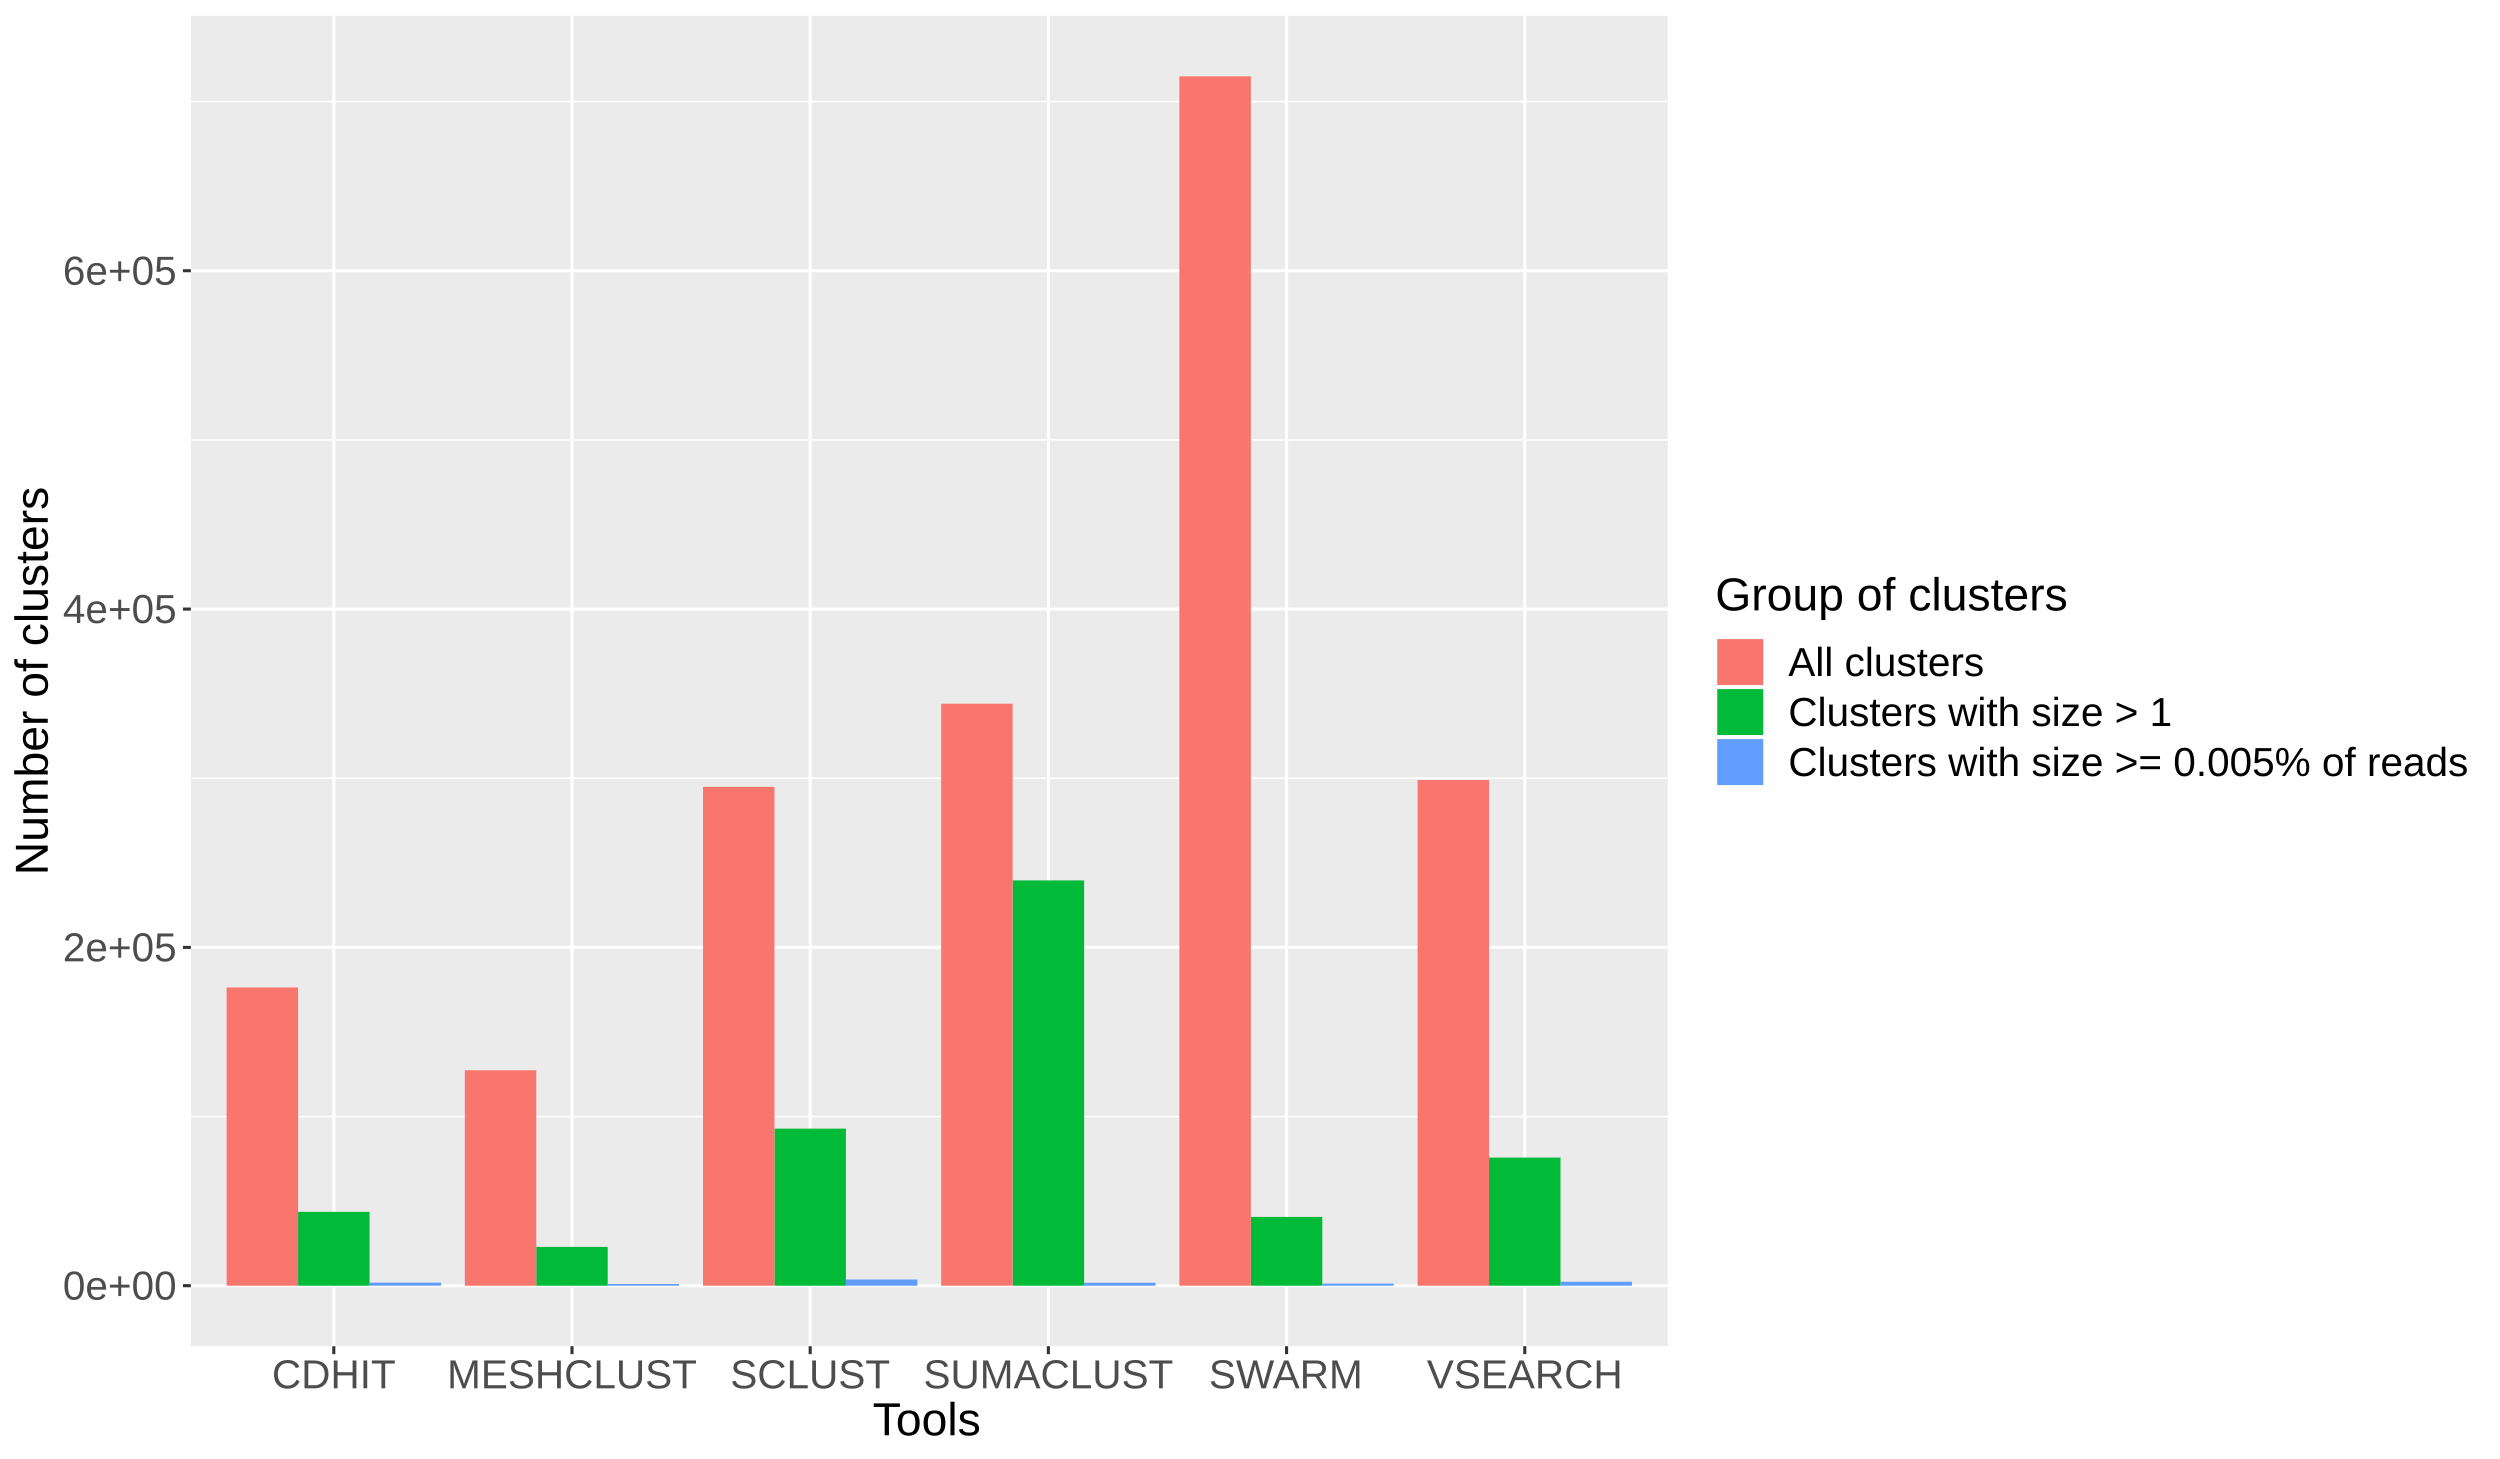
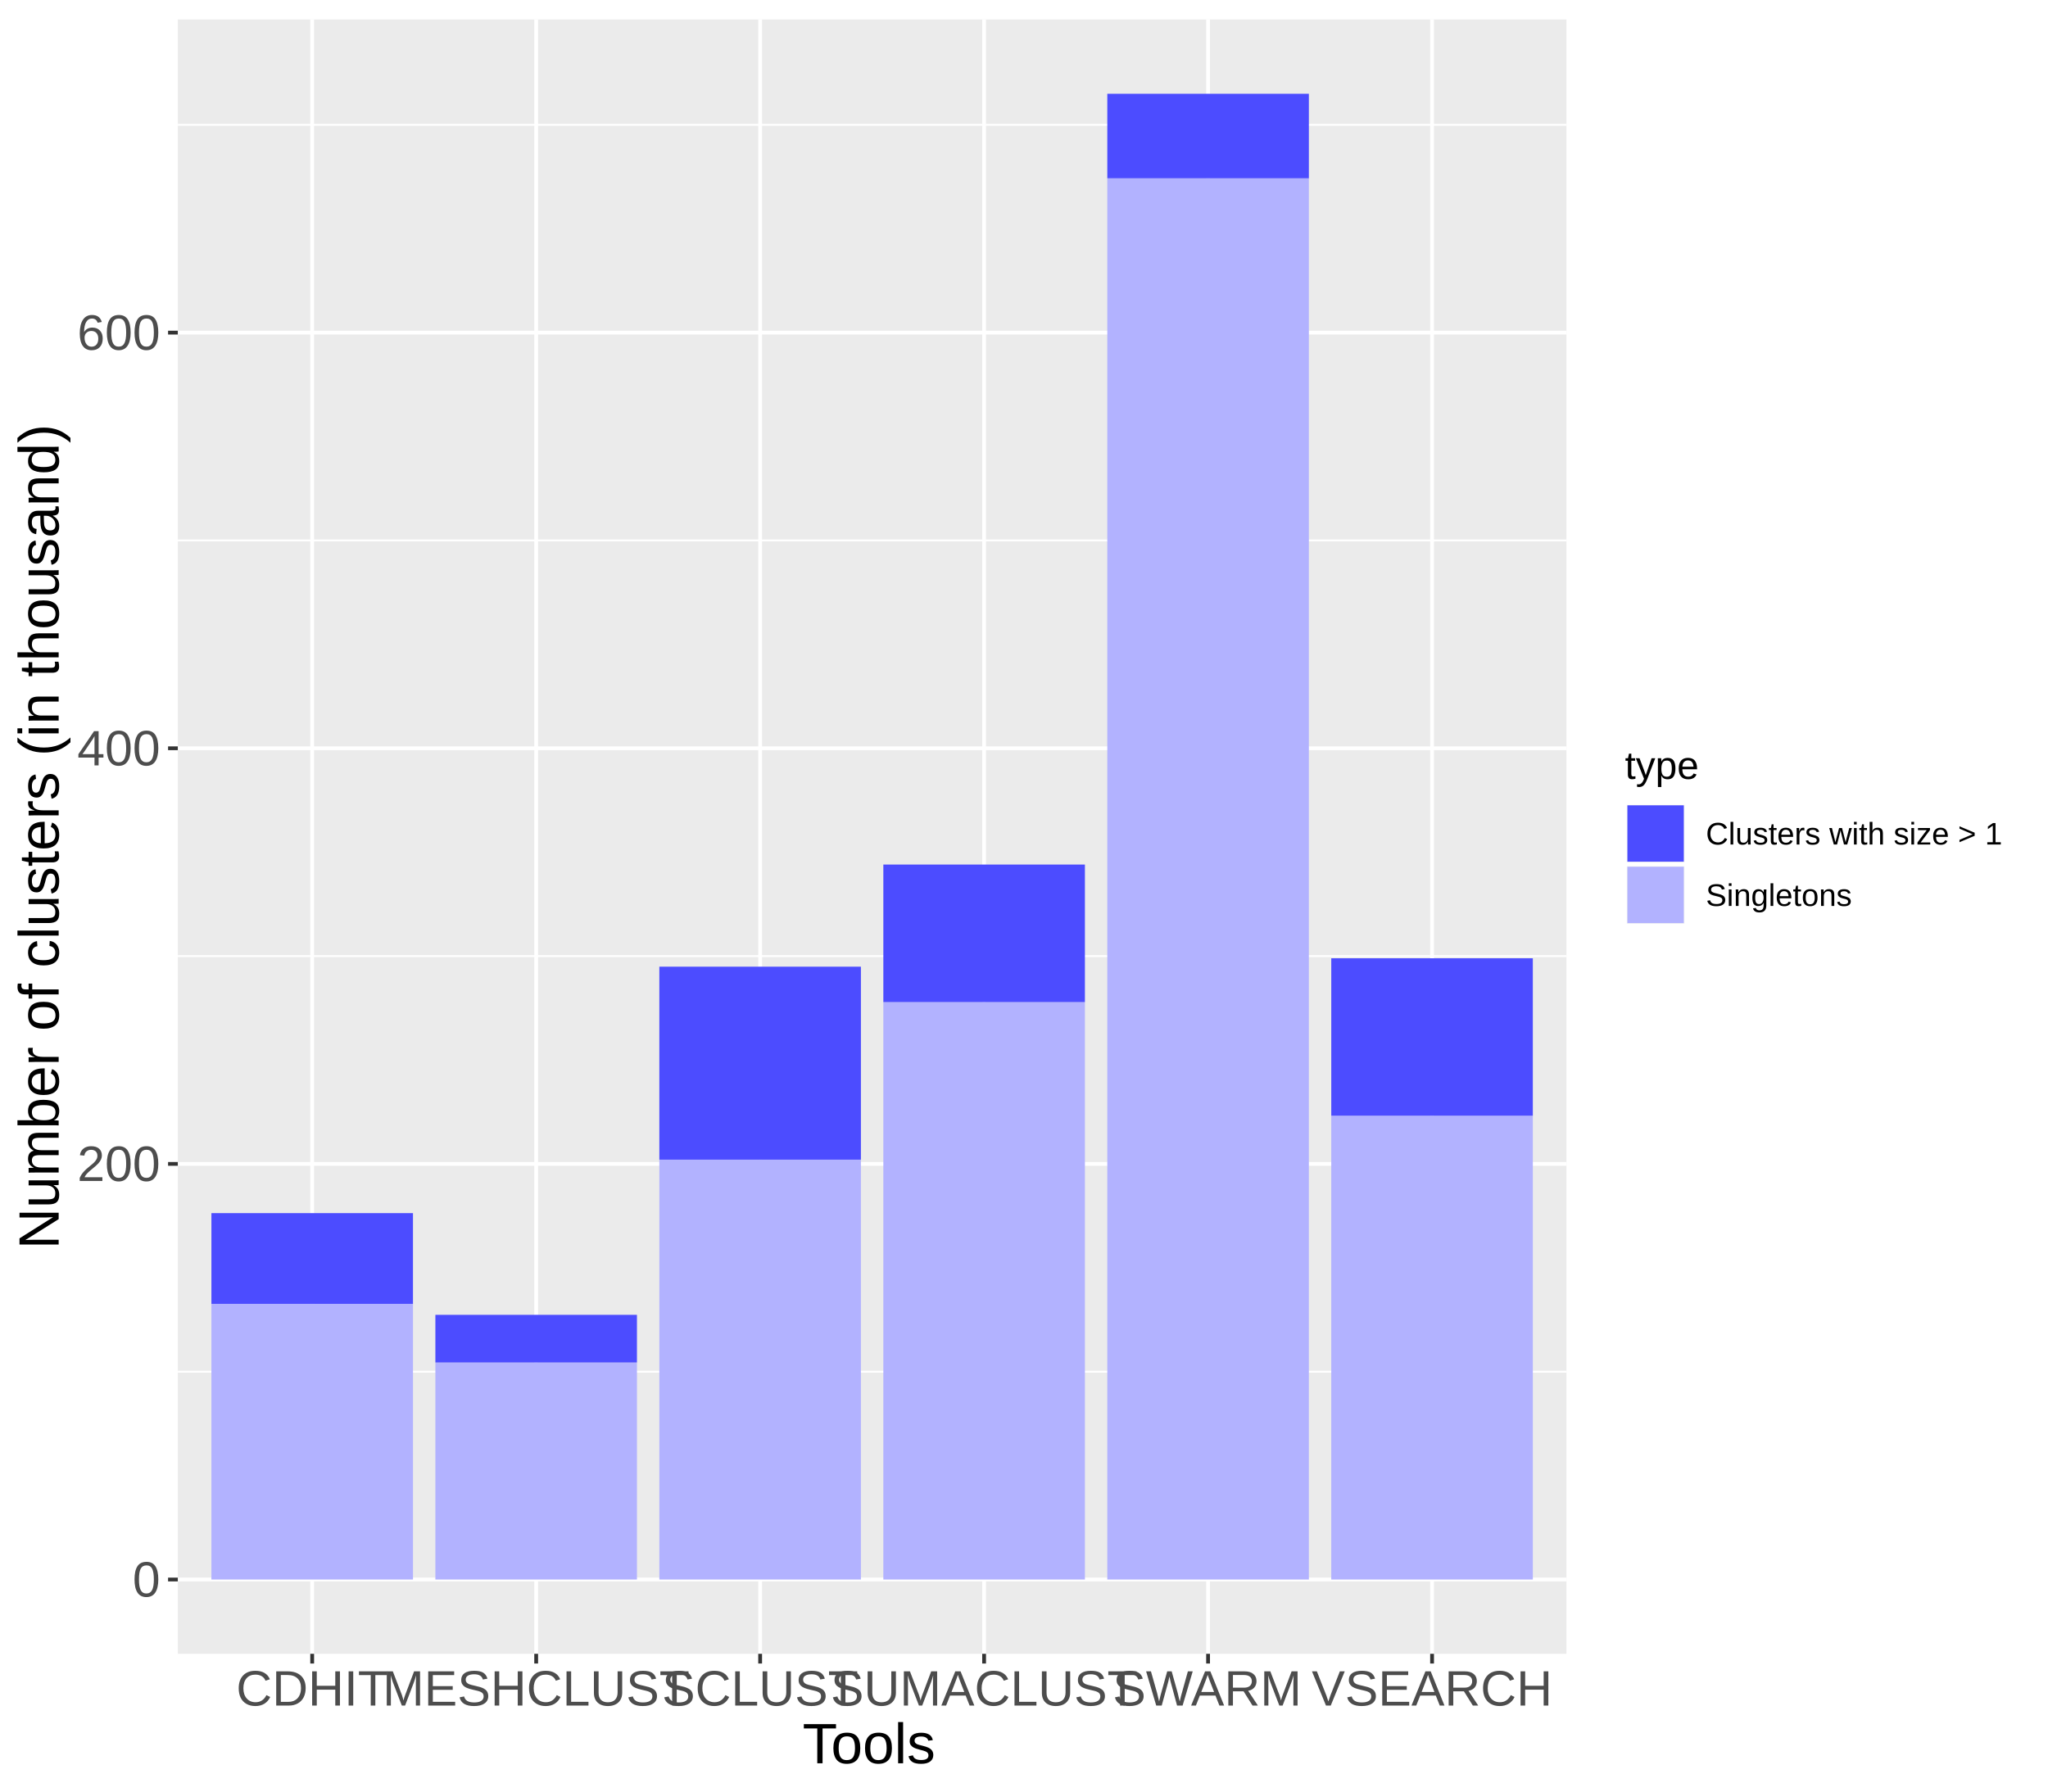
- <svg xmlns="http://www.w3.org/2000/svg" viewBox="0 0 864.00 504.00">
+ <svg xmlns="http://www.w3.org/2000/svg" viewBox="0 0 576.00 504.00">
  <defs>
    <style type="text/css">
    line, polyline, path, rect, circle {
      fill: none;
      stroke: #000000;
      stroke-linecap: round;
      stroke-linejoin: round;
      stroke-miterlimit: 10.00;
    }
  </style>
  </defs>
  <rect width="100%" height="100%" style="stroke: none; fill: #FFFFFF;" />
-   <rect x="0.00" y="0.00" width="864.00" height="504.00" style="stroke-width: 1.07; stroke: #FFFFFF; fill: #FFFFFF;" />
+   <rect x="0.00" y="0.00" width="576.00" height="504.00" style="stroke-width: 1.07; stroke: #FFFFFF; fill: #FFFFFF;" />
  <defs>
-     <clipPath id="cpNjUuOTcxfDU3Ni4zNDd8NDY1LjI0fDUuNDc5NDU=">
-       <rect x="65.97" y="5.48" width="510.38" height="459.76" />
+     <clipPath id="cpNTAuMDA5MXw0NDAuNTYzfDQ2NS4yNHw1LjQ3OTQ1">
+       <rect x="50.01" y="5.48" width="390.55" height="459.76" />
    </clipPath>
  </defs>
-   <rect x="65.97" y="5.48" width="510.38" height="459.76" style="stroke-width: 1.07; stroke: none; fill: #EBEBEB;" clip-path="url(#cpNjUuOTcxfDU3Ni4zNDd8NDY1LjI0fDUuNDc5NDU=)" />
-   <polyline points="65.97,385.88 576.35,385.88 " style="stroke-width: 0.53; stroke: #FFFFFF; stroke-linecap: butt;" clip-path="url(#cpNjUuOTcxfDU3Ni4zNDd8NDY1LjI0fDUuNDc5NDU=)" />
-   <polyline points="65.97,268.96 576.35,268.96 " style="stroke-width: 0.53; stroke: #FFFFFF; stroke-linecap: butt;" clip-path="url(#cpNjUuOTcxfDU3Ni4zNDd8NDY1LjI0fDUuNDc5NDU=)" />
-   <polyline points="65.97,152.04 576.35,152.04 " style="stroke-width: 0.53; stroke: #FFFFFF; stroke-linecap: butt;" clip-path="url(#cpNjUuOTcxfDU3Ni4zNDd8NDY1LjI0fDUuNDc5NDU=)" />
-   <polyline points="65.97,35.11 576.35,35.11 " style="stroke-width: 0.53; stroke: #FFFFFF; stroke-linecap: butt;" clip-path="url(#cpNjUuOTcxfDU3Ni4zNDd8NDY1LjI0fDUuNDc5NDU=)" />
-   <polyline points="65.97,444.34 576.35,444.34 " style="stroke-width: 1.07; stroke: #FFFFFF; stroke-linecap: butt;" clip-path="url(#cpNjUuOTcxfDU3Ni4zNDd8NDY1LjI0fDUuNDc5NDU=)" />
-   <polyline points="65.97,327.42 576.35,327.42 " style="stroke-width: 1.07; stroke: #FFFFFF; stroke-linecap: butt;" clip-path="url(#cpNjUuOTcxfDU3Ni4zNDd8NDY1LjI0fDUuNDc5NDU=)" />
-   <polyline points="65.97,210.50 576.35,210.50 " style="stroke-width: 1.07; stroke: #FFFFFF; stroke-linecap: butt;" clip-path="url(#cpNjUuOTcxfDU3Ni4zNDd8NDY1LjI0fDUuNDc5NDU=)" />
-   <polyline points="65.97,93.57 576.35,93.57 " style="stroke-width: 1.07; stroke: #FFFFFF; stroke-linecap: butt;" clip-path="url(#cpNjUuOTcxfDU3Ni4zNDd8NDY1LjI0fDUuNDc5NDU=)" />
-   <polyline points="115.36,465.24 115.36,5.48 " style="stroke-width: 1.07; stroke: #FFFFFF; stroke-linecap: butt;" clip-path="url(#cpNjUuOTcxfDU3Ni4zNDd8NDY1LjI0fDUuNDc5NDU=)" />
-   <polyline points="197.68,465.24 197.68,5.48 " style="stroke-width: 1.07; stroke: #FFFFFF; stroke-linecap: butt;" clip-path="url(#cpNjUuOTcxfDU3Ni4zNDd8NDY1LjI0fDUuNDc5NDU=)" />
-   <polyline points="280.00,465.24 280.00,5.48 " style="stroke-width: 1.07; stroke: #FFFFFF; stroke-linecap: butt;" clip-path="url(#cpNjUuOTcxfDU3Ni4zNDd8NDY1LjI0fDUuNDc5NDU=)" />
-   <polyline points="362.32,465.24 362.32,5.48 " style="stroke-width: 1.07; stroke: #FFFFFF; stroke-linecap: butt;" clip-path="url(#cpNjUuOTcxfDU3Ni4zNDd8NDY1LjI0fDUuNDc5NDU=)" />
-   <polyline points="444.64,465.24 444.64,5.48 " style="stroke-width: 1.07; stroke: #FFFFFF; stroke-linecap: butt;" clip-path="url(#cpNjUuOTcxfDU3Ni4zNDd8NDY1LjI0fDUuNDc5NDU=)" />
-   <polyline points="526.96,465.24 526.96,5.48 " style="stroke-width: 1.07; stroke: #FFFFFF; stroke-linecap: butt;" clip-path="url(#cpNjUuOTcxfDU3Ni4zNDd8NDY1LjI0fDUuNDc5NDU=)" />
-   <rect x="127.71" y="443.29" width="24.70" height="1.05" style="stroke-width: 1.07; stroke: none; stroke-linecap: butt; fill: #619CFF;" clip-path="url(#cpNjUuOTcxfDU3Ni4zNDd8NDY1LjI0fDUuNDc5NDU=)" />
-   <rect x="103.01" y="418.82" width="24.70" height="25.52" style="stroke-width: 1.07; stroke: none; stroke-linecap: butt; fill: #00BA38;" clip-path="url(#cpNjUuOTcxfDU3Ni4zNDd8NDY1LjI0fDUuNDc5NDU=)" />
-   <rect x="78.32" y="341.27" width="24.70" height="103.07" style="stroke-width: 1.07; stroke: none; stroke-linecap: butt; fill: #F8766D;" clip-path="url(#cpNjUuOTcxfDU3Ni4zNDd8NDY1LjI0fDUuNDc5NDU=)" />
-   <rect x="210.03" y="443.77" width="24.70" height="0.57" style="stroke-width: 1.07; stroke: none; stroke-linecap: butt; fill: #619CFF;" clip-path="url(#cpNjUuOTcxfDU3Ni4zNDd8NDY1LjI0fDUuNDc5NDU=)" />
-   <rect x="185.33" y="430.93" width="24.70" height="13.41" style="stroke-width: 1.07; stroke: none; stroke-linecap: butt; fill: #00BA38;" clip-path="url(#cpNjUuOTcxfDU3Ni4zNDd8NDY1LjI0fDUuNDc5NDU=)" />
-   <rect x="160.64" y="369.88" width="24.70" height="74.47" style="stroke-width: 1.07; stroke: none; stroke-linecap: butt; fill: #F8766D;" clip-path="url(#cpNjUuOTcxfDU3Ni4zNDd8NDY1LjI0fDUuNDc5NDU=)" />
-   <rect x="292.35" y="442.20" width="24.70" height="2.14" style="stroke-width: 1.07; stroke: none; stroke-linecap: butt; fill: #619CFF;" clip-path="url(#cpNjUuOTcxfDU3Ni4zNDd8NDY1LjI0fDUuNDc5NDU=)" />
-   <rect x="267.65" y="390.05" width="24.70" height="54.29" style="stroke-width: 1.07; stroke: none; stroke-linecap: butt; fill: #00BA38;" clip-path="url(#cpNjUuOTcxfDU3Ni4zNDd8NDY1LjI0fDUuNDc5NDU=)" />
-   <rect x="242.96" y="271.94" width="24.70" height="172.40" style="stroke-width: 1.07; stroke: none; stroke-linecap: butt; fill: #F8766D;" clip-path="url(#cpNjUuOTcxfDU3Ni4zNDd8NDY1LjI0fDUuNDc5NDU=)" />
-   <rect x="374.67" y="443.32" width="24.70" height="1.03" style="stroke-width: 1.07; stroke: none; stroke-linecap: butt; fill: #619CFF;" clip-path="url(#cpNjUuOTcxfDU3Ni4zNDd8NDY1LjI0fDUuNDc5NDU=)" />
-   <rect x="349.97" y="304.27" width="24.70" height="140.07" style="stroke-width: 1.07; stroke: none; stroke-linecap: butt; fill: #00BA38;" clip-path="url(#cpNjUuOTcxfDU3Ni4zNDd8NDY1LjI0fDUuNDc5NDU=)" />
-   <rect x="325.27" y="243.21" width="24.70" height="201.13" style="stroke-width: 1.07; stroke: none; stroke-linecap: butt; fill: #F8766D;" clip-path="url(#cpNjUuOTcxfDU3Ni4zNDd8NDY1LjI0fDUuNDc5NDU=)" />
-   <rect x="456.98" y="443.61" width="24.70" height="0.73" style="stroke-width: 1.07; stroke: none; stroke-linecap: butt; fill: #619CFF;" clip-path="url(#cpNjUuOTcxfDU3Ni4zNDd8NDY1LjI0fDUuNDc5NDU=)" />
-   <rect x="432.29" y="420.56" width="24.70" height="23.78" style="stroke-width: 1.07; stroke: none; stroke-linecap: butt; fill: #00BA38;" clip-path="url(#cpNjUuOTcxfDU3Ni4zNDd8NDY1LjI0fDUuNDc5NDU=)" />
-   <rect x="407.59" y="26.38" width="24.70" height="417.96" style="stroke-width: 1.07; stroke: none; stroke-linecap: butt; fill: #F8766D;" clip-path="url(#cpNjUuOTcxfDU3Ni4zNDd8NDY1LjI0fDUuNDc5NDU=)" />
-   <rect x="539.30" y="442.98" width="24.70" height="1.36" style="stroke-width: 1.07; stroke: none; stroke-linecap: butt; fill: #619CFF;" clip-path="url(#cpNjUuOTcxfDU3Ni4zNDd8NDY1LjI0fDUuNDc5NDU=)" />
-   <rect x="514.61" y="400.06" width="24.70" height="44.28" style="stroke-width: 1.07; stroke: none; stroke-linecap: butt; fill: #00BA38;" clip-path="url(#cpNjUuOTcxfDU3Ni4zNDd8NDY1LjI0fDUuNDc5NDU=)" />
-   <rect x="489.91" y="269.58" width="24.70" height="174.77" style="stroke-width: 1.07; stroke: none; stroke-linecap: butt; fill: #F8766D;" clip-path="url(#cpNjUuOTcxfDU3Ni4zNDd8NDY1LjI0fDUuNDc5NDU=)" />
+   <rect x="50.01" y="5.48" width="390.55" height="459.76" style="stroke-width: 1.07; stroke: none; fill: #EBEBEB;" clip-path="url(#cpNTAuMDA5MXw0NDAuNTYzfDQ2NS4yNHw1LjQ3OTQ1)" />
+   <polyline points="50.01,385.88 440.56,385.88 " style="stroke-width: 0.53; stroke: #FFFFFF; stroke-linecap: butt;" clip-path="url(#cpNTAuMDA5MXw0NDAuNTYzfDQ2NS4yNHw1LjQ3OTQ1)" />
+   <polyline points="50.01,268.96 440.56,268.96 " style="stroke-width: 0.53; stroke: #FFFFFF; stroke-linecap: butt;" clip-path="url(#cpNTAuMDA5MXw0NDAuNTYzfDQ2NS4yNHw1LjQ3OTQ1)" />
+   <polyline points="50.01,152.04 440.56,152.04 " style="stroke-width: 0.53; stroke: #FFFFFF; stroke-linecap: butt;" clip-path="url(#cpNTAuMDA5MXw0NDAuNTYzfDQ2NS4yNHw1LjQ3OTQ1)" />
+   <polyline points="50.01,35.11 440.56,35.11 " style="stroke-width: 0.53; stroke: #FFFFFF; stroke-linecap: butt;" clip-path="url(#cpNTAuMDA5MXw0NDAuNTYzfDQ2NS4yNHw1LjQ3OTQ1)" />
+   <polyline points="50.01,444.34 440.56,444.34 " style="stroke-width: 1.07; stroke: #FFFFFF; stroke-linecap: butt;" clip-path="url(#cpNTAuMDA5MXw0NDAuNTYzfDQ2NS4yNHw1LjQ3OTQ1)" />
+   <polyline points="50.01,327.42 440.56,327.42 " style="stroke-width: 1.07; stroke: #FFFFFF; stroke-linecap: butt;" clip-path="url(#cpNTAuMDA5MXw0NDAuNTYzfDQ2NS4yNHw1LjQ3OTQ1)" />
+   <polyline points="50.01,210.50 440.56,210.50 " style="stroke-width: 1.07; stroke: #FFFFFF; stroke-linecap: butt;" clip-path="url(#cpNTAuMDA5MXw0NDAuNTYzfDQ2NS4yNHw1LjQ3OTQ1)" />
+   <polyline points="50.01,93.57 440.56,93.57 " style="stroke-width: 1.07; stroke: #FFFFFF; stroke-linecap: butt;" clip-path="url(#cpNTAuMDA5MXw0NDAuNTYzfDQ2NS4yNHw1LjQ3OTQ1)" />
+   <polyline points="87.80,465.24 87.80,5.48 " style="stroke-width: 1.07; stroke: #FFFFFF; stroke-linecap: butt;" clip-path="url(#cpNTAuMDA5MXw0NDAuNTYzfDQ2NS4yNHw1LjQ3OTQ1)" />
+   <polyline points="150.80,465.24 150.80,5.48 " style="stroke-width: 1.07; stroke: #FFFFFF; stroke-linecap: butt;" clip-path="url(#cpNTAuMDA5MXw0NDAuNTYzfDQ2NS4yNHw1LjQ3OTQ1)" />
+   <polyline points="213.79,465.24 213.79,5.48 " style="stroke-width: 1.07; stroke: #FFFFFF; stroke-linecap: butt;" clip-path="url(#cpNTAuMDA5MXw0NDAuNTYzfDQ2NS4yNHw1LjQ3OTQ1)" />
+   <polyline points="276.78,465.24 276.78,5.48 " style="stroke-width: 1.07; stroke: #FFFFFF; stroke-linecap: butt;" clip-path="url(#cpNTAuMDA5MXw0NDAuNTYzfDQ2NS4yNHw1LjQ3OTQ1)" />
+   <polyline points="339.77,465.24 339.77,5.48 " style="stroke-width: 1.07; stroke: #FFFFFF; stroke-linecap: butt;" clip-path="url(#cpNTAuMDA5MXw0NDAuNTYzfDQ2NS4yNHw1LjQ3OTQ1)" />
+   <polyline points="402.77,465.24 402.77,5.48 " style="stroke-width: 1.07; stroke: #FFFFFF; stroke-linecap: butt;" clip-path="url(#cpNTAuMDA5MXw0NDAuNTYzfDQ2NS4yNHw1LjQ3OTQ1)" />
+   <rect x="59.46" y="366.79" width="56.69" height="77.55" style="stroke-width: 1.07; stroke: none; stroke-linecap: butt; fill: #B2B2FF;" clip-path="url(#cpNTAuMDA5MXw0NDAuNTYzfDQ2NS4yNHw1LjQ3OTQ1)" />
+   <rect x="59.46" y="341.27" width="56.69" height="25.52" style="stroke-width: 1.07; stroke: none; stroke-linecap: butt; fill: #4C4CFF;" clip-path="url(#cpNTAuMDA5MXw0NDAuNTYzfDQ2NS4yNHw1LjQ3OTQ1)" />
+   <rect x="122.45" y="383.28" width="56.69" height="61.06" style="stroke-width: 1.07; stroke: none; stroke-linecap: butt; fill: #B2B2FF;" clip-path="url(#cpNTAuMDA5MXw0NDAuNTYzfDQ2NS4yNHw1LjQ3OTQ1)" />
+   <rect x="122.45" y="369.88" width="56.69" height="13.41" style="stroke-width: 1.07; stroke: none; stroke-linecap: butt; fill: #4C4CFF;" clip-path="url(#cpNTAuMDA5MXw0NDAuNTYzfDQ2NS4yNHw1LjQ3OTQ1)" />
+   <rect x="185.44" y="326.24" width="56.69" height="118.10" style="stroke-width: 1.07; stroke: none; stroke-linecap: butt; fill: #B2B2FF;" clip-path="url(#cpNTAuMDA5MXw0NDAuNTYzfDQ2NS4yNHw1LjQ3OTQ1)" />
+   <rect x="185.44" y="271.94" width="56.69" height="54.29" style="stroke-width: 1.07; stroke: none; stroke-linecap: butt; fill: #4C4CFF;" clip-path="url(#cpNTAuMDA5MXw0NDAuNTYzfDQ2NS4yNHw1LjQ3OTQ1)" />
+   <rect x="248.44" y="281.92" width="56.69" height="162.42" style="stroke-width: 1.07; stroke: none; stroke-linecap: butt; fill: #B2B2FF;" clip-path="url(#cpNTAuMDA5MXw0NDAuNTYzfDQ2NS4yNHw1LjQ3OTQ1)" />
+   <rect x="248.44" y="243.21" width="56.69" height="38.70" style="stroke-width: 1.07; stroke: none; stroke-linecap: butt; fill: #4C4CFF;" clip-path="url(#cpNTAuMDA5MXw0NDAuNTYzfDQ2NS4yNHw1LjQ3OTQ1)" />
+   <rect x="311.43" y="50.16" width="56.69" height="394.18" style="stroke-width: 1.07; stroke: none; stroke-linecap: butt; fill: #B2B2FF;" clip-path="url(#cpNTAuMDA5MXw0NDAuNTYzfDQ2NS4yNHw1LjQ3OTQ1)" />
+   <rect x="311.43" y="26.38" width="56.69" height="23.78" style="stroke-width: 1.07; stroke: none; stroke-linecap: butt; fill: #4C4CFF;" clip-path="url(#cpNTAuMDA5MXw0NDAuNTYzfDQ2NS4yNHw1LjQ3OTQ1)" />
+   <rect x="374.42" y="313.85" width="56.69" height="130.49" style="stroke-width: 1.07; stroke: none; stroke-linecap: butt; fill: #B2B2FF;" clip-path="url(#cpNTAuMDA5MXw0NDAuNTYzfDQ2NS4yNHw1LjQ3OTQ1)" />
+   <rect x="374.42" y="269.58" width="56.69" height="44.28" style="stroke-width: 1.07; stroke: none; stroke-linecap: butt; fill: #4C4CFF;" clip-path="url(#cpNTAuMDA5MXw0NDAuNTYzfDQ2NS4yNHw1LjQ3OTQ1)" />
  <defs>
-     <clipPath id="cpMHw4NjR8NTA0fDA=">
-       <rect x="0.00" y="0.00" width="864.00" height="504.00" />
+     <clipPath id="cpMHw1NzZ8NTA0fDA=">
+       <rect x="0.00" y="0.00" width="576.00" height="504.00" />
    </clipPath>
  </defs>
-   <g clip-path="url(#cpMHw4NjR8NTA0fDA=)">
-     <text x="21.72" y="449.15" style="font-size: 14.00px; fill: #4D4D4D; font-family: Liberation Sans;" textLength="39.32px" lengthAdjust="spacingAndGlyphs">0e+00</text>
+   <g clip-path="url(#cpMHw1NzZ8NTA0fDA=)">
+     <text x="37.29" y="449.15" style="font-size: 14.00px; fill: #4D4D4D; font-family: Liberation Sans;" textLength="7.79px" lengthAdjust="spacingAndGlyphs">0</text>
  </g>
-   <g clip-path="url(#cpMHw4NjR8NTA0fDA=)">
-     <text x="21.72" y="332.23" style="font-size: 14.00px; fill: #4D4D4D; font-family: Liberation Sans;" textLength="39.32px" lengthAdjust="spacingAndGlyphs">2e+05</text>
+   <g clip-path="url(#cpMHw1NzZ8NTA0fDA=)">
+     <text x="21.72" y="332.23" style="font-size: 14.00px; fill: #4D4D4D; font-family: Liberation Sans;" textLength="23.36px" lengthAdjust="spacingAndGlyphs">200</text>
  </g>
-   <g clip-path="url(#cpMHw4NjR8NTA0fDA=)">
-     <text x="21.72" y="215.31" style="font-size: 14.00px; fill: #4D4D4D; font-family: Liberation Sans;" textLength="39.32px" lengthAdjust="spacingAndGlyphs">4e+05</text>
+   <g clip-path="url(#cpMHw1NzZ8NTA0fDA=)">
+     <text x="21.72" y="215.31" style="font-size: 14.00px; fill: #4D4D4D; font-family: Liberation Sans;" textLength="23.36px" lengthAdjust="spacingAndGlyphs">400</text>
  </g>
-   <g clip-path="url(#cpMHw4NjR8NTA0fDA=)">
-     <text x="21.72" y="98.39" style="font-size: 14.00px; fill: #4D4D4D; font-family: Liberation Sans;" textLength="39.32px" lengthAdjust="spacingAndGlyphs">6e+05</text>
+   <g clip-path="url(#cpMHw1NzZ8NTA0fDA=)">
+     <text x="21.72" y="98.39" style="font-size: 14.00px; fill: #4D4D4D; font-family: Liberation Sans;" textLength="23.36px" lengthAdjust="spacingAndGlyphs">600</text>
  </g>
-   <polyline points="63.23,444.34 65.97,444.34 " style="stroke-width: 1.07; stroke: #333333; stroke-linecap: butt;" clip-path="url(#cpMHw4NjR8NTA0fDA=)" />
-   <polyline points="63.23,327.42 65.97,327.42 " style="stroke-width: 1.07; stroke: #333333; stroke-linecap: butt;" clip-path="url(#cpMHw4NjR8NTA0fDA=)" />
-   <polyline points="63.23,210.50 65.97,210.50 " style="stroke-width: 1.07; stroke: #333333; stroke-linecap: butt;" clip-path="url(#cpMHw4NjR8NTA0fDA=)" />
-   <polyline points="63.23,93.57 65.97,93.57 " style="stroke-width: 1.07; stroke: #333333; stroke-linecap: butt;" clip-path="url(#cpMHw4NjR8NTA0fDA=)" />
-   <polyline points="115.36,467.98 115.36,465.24 " style="stroke-width: 1.07; stroke: #333333; stroke-linecap: butt;" clip-path="url(#cpMHw4NjR8NTA0fDA=)" />
-   <polyline points="197.68,467.98 197.68,465.24 " style="stroke-width: 1.07; stroke: #333333; stroke-linecap: butt;" clip-path="url(#cpMHw4NjR8NTA0fDA=)" />
-   <polyline points="280.00,467.98 280.00,465.24 " style="stroke-width: 1.07; stroke: #333333; stroke-linecap: butt;" clip-path="url(#cpMHw4NjR8NTA0fDA=)" />
-   <polyline points="362.32,467.98 362.32,465.24 " style="stroke-width: 1.07; stroke: #333333; stroke-linecap: butt;" clip-path="url(#cpMHw4NjR8NTA0fDA=)" />
-   <polyline points="444.64,467.98 444.64,465.24 " style="stroke-width: 1.07; stroke: #333333; stroke-linecap: butt;" clip-path="url(#cpMHw4NjR8NTA0fDA=)" />
-   <polyline points="526.96,467.98 526.96,465.24 " style="stroke-width: 1.07; stroke: #333333; stroke-linecap: butt;" clip-path="url(#cpMHw4NjR8NTA0fDA=)" />
-   <g clip-path="url(#cpMHw4NjR8NTA0fDA=)">
-     <text x="93.98" y="479.80" style="font-size: 14.00px; fill: #4D4D4D; font-family: Liberation Sans;" textLength="42.77px" lengthAdjust="spacingAndGlyphs">CDHIT</text>
+   <polyline points="47.27,444.34 50.01,444.34 " style="stroke-width: 1.07; stroke: #333333; stroke-linecap: butt;" clip-path="url(#cpMHw1NzZ8NTA0fDA=)" />
+   <polyline points="47.27,327.42 50.01,327.42 " style="stroke-width: 1.07; stroke: #333333; stroke-linecap: butt;" clip-path="url(#cpMHw1NzZ8NTA0fDA=)" />
+   <polyline points="47.27,210.50 50.01,210.50 " style="stroke-width: 1.07; stroke: #333333; stroke-linecap: butt;" clip-path="url(#cpMHw1NzZ8NTA0fDA=)" />
+   <polyline points="47.27,93.57 50.01,93.57 " style="stroke-width: 1.07; stroke: #333333; stroke-linecap: butt;" clip-path="url(#cpMHw1NzZ8NTA0fDA=)" />
+   <polyline points="87.80,467.98 87.80,465.24 " style="stroke-width: 1.07; stroke: #333333; stroke-linecap: butt;" clip-path="url(#cpMHw1NzZ8NTA0fDA=)" />
+   <polyline points="150.80,467.98 150.80,465.24 " style="stroke-width: 1.07; stroke: #333333; stroke-linecap: butt;" clip-path="url(#cpMHw1NzZ8NTA0fDA=)" />
+   <polyline points="213.79,467.98 213.79,465.24 " style="stroke-width: 1.07; stroke: #333333; stroke-linecap: butt;" clip-path="url(#cpMHw1NzZ8NTA0fDA=)" />
+   <polyline points="276.78,467.98 276.78,465.24 " style="stroke-width: 1.07; stroke: #333333; stroke-linecap: butt;" clip-path="url(#cpMHw1NzZ8NTA0fDA=)" />
+   <polyline points="339.77,467.98 339.77,465.24 " style="stroke-width: 1.07; stroke: #333333; stroke-linecap: butt;" clip-path="url(#cpMHw1NzZ8NTA0fDA=)" />
+   <polyline points="402.77,467.98 402.77,465.24 " style="stroke-width: 1.07; stroke: #333333; stroke-linecap: butt;" clip-path="url(#cpMHw1NzZ8NTA0fDA=)" />
+   <g clip-path="url(#cpMHw1NzZ8NTA0fDA=)">
+     <text x="66.42" y="479.80" style="font-size: 14.00px; fill: #4D4D4D; font-family: Liberation Sans;" textLength="42.77px" lengthAdjust="spacingAndGlyphs">CDHIT</text>
  </g>
-   <g clip-path="url(#cpMHw4NjR8NTA0fDA=)">
-     <text x="154.51" y="479.80" style="font-size: 14.00px; fill: #4D4D4D; font-family: Liberation Sans;" textLength="86.34px" lengthAdjust="spacingAndGlyphs">MESHCLUST</text>
+   <g clip-path="url(#cpMHw1NzZ8NTA0fDA=)">
+     <text x="107.62" y="479.80" style="font-size: 14.00px; fill: #4D4D4D; font-family: Liberation Sans;" textLength="86.34px" lengthAdjust="spacingAndGlyphs">MESHCLUST</text>
  </g>
-   <g clip-path="url(#cpMHw4NjR8NTA0fDA=)">
-     <text x="252.38" y="479.80" style="font-size: 14.00px; fill: #4D4D4D; font-family: Liberation Sans;" textLength="55.23px" lengthAdjust="spacingAndGlyphs">SCLUST</text>
+   <g clip-path="url(#cpMHw1NzZ8NTA0fDA=)">
+     <text x="186.17" y="479.80" style="font-size: 14.00px; fill: #4D4D4D; font-family: Liberation Sans;" textLength="55.23px" lengthAdjust="spacingAndGlyphs">SCLUST</text>
  </g>
-   <g clip-path="url(#cpMHw4NjR8NTA0fDA=)">
-     <text x="319.15" y="479.80" style="font-size: 14.00px; fill: #4D4D4D; font-family: Liberation Sans;" textLength="86.34px" lengthAdjust="spacingAndGlyphs">SUMACLUST</text>
+   <g clip-path="url(#cpMHw1NzZ8NTA0fDA=)">
+     <text x="233.61" y="479.80" style="font-size: 14.00px; fill: #4D4D4D; font-family: Liberation Sans;" textLength="86.34px" lengthAdjust="spacingAndGlyphs">SUMACLUST</text>
  </g>
-   <g clip-path="url(#cpMHw4NjR8NTA0fDA=)">
-     <text x="417.81" y="479.80" style="font-size: 14.00px; fill: #4D4D4D; font-family: Liberation Sans;" textLength="53.66px" lengthAdjust="spacingAndGlyphs">SWARM</text>
+   <g clip-path="url(#cpMHw1NzZ8NTA0fDA=)">
+     <text x="312.94" y="479.80" style="font-size: 14.00px; fill: #4D4D4D; font-family: Liberation Sans;" textLength="53.66px" lengthAdjust="spacingAndGlyphs">SWARM</text>
  </g>
-   <g clip-path="url(#cpMHw4NjR8NTA0fDA=)">
-     <text x="493.11" y="479.80" style="font-size: 14.00px; fill: #4D4D4D; font-family: Liberation Sans;" textLength="67.68px" lengthAdjust="spacingAndGlyphs">VSEARCH</text>
+   <g clip-path="url(#cpMHw1NzZ8NTA0fDA=)">
+     <text x="368.93" y="479.80" style="font-size: 14.00px; fill: #4D4D4D; font-family: Liberation Sans;" textLength="67.68px" lengthAdjust="spacingAndGlyphs">VSEARCH</text>
  </g>
-   <g clip-path="url(#cpMHw4NjR8NTA0fDA=)">
-     <text x="301.60" y="496.04" style="font-size: 16.00px; font-family: Liberation Sans;" textLength="39.12px" lengthAdjust="spacingAndGlyphs">Tools</text>
+   <g clip-path="url(#cpMHw1NzZ8NTA0fDA=)">
+     <text x="225.72" y="496.04" style="font-size: 16.00px; font-family: Liberation Sans;" textLength="39.12px" lengthAdjust="spacingAndGlyphs">Tools</text>
  </g>
-   <g clip-path="url(#cpMHw4NjR8NTA0fDA=)">
-     <text transform="translate(16.50,302.49) rotate(-90)" style="font-size: 16.00px; font-family: Liberation Sans;" textLength="134.27px" lengthAdjust="spacingAndGlyphs">Number of clusters</text>
+   <g clip-path="url(#cpMHw1NzZ8NTA0fDA=)">
+     <text transform="translate(16.50,351.41) rotate(-90)" style="font-size: 16.00px; font-family: Liberation Sans;" textLength="232.10px" lengthAdjust="spacingAndGlyphs">Number of clusters (in thousand)</text>
  </g>
-   <rect x="587.31" y="193.23" width="271.21" height="84.27" style="stroke-width: 1.07; stroke: none; fill: #FFFFFF;" clip-path="url(#cpMHw4NjR8NTA0fDA=)" />
-   <g clip-path="url(#cpMHw4NjR8NTA0fDA=)">
-     <text x="592.79" y="210.96" style="font-size: 16.00px; font-family: Liberation Sans;" textLength="121.83px" lengthAdjust="spacingAndGlyphs">Group of clusters</text>
+   <rect x="451.52" y="204.84" width="119.00" height="61.05" style="stroke-width: 1.07; stroke: none; fill: #FFFFFF;" clip-path="url(#cpMHw1NzZ8NTA0fDA=)" />
+   <g clip-path="url(#cpMHw1NzZ8NTA0fDA=)">
+     <text x="457.00" y="219.12" style="font-size: 11.00px; font-family: Liberation Sans;" textLength="20.79px" lengthAdjust="spacingAndGlyphs">type</text>
  </g>
-   <rect x="592.79" y="220.17" width="17.28" height="17.28" style="stroke-width: 1.07; stroke: #FFFFFF; fill: #F2F2F2;" clip-path="url(#cpMHw4NjR8NTA0fDA=)" />
-   <rect x="593.49" y="220.88" width="15.86" height="15.86" style="stroke-width: 1.07; stroke: none; stroke-linejoin: miter; fill: #F8766D;" clip-path="url(#cpMHw4NjR8NTA0fDA=)" />
-   <rect x="592.79" y="237.45" width="17.28" height="17.28" style="stroke-width: 1.07; stroke: #FFFFFF; fill: #F2F2F2;" clip-path="url(#cpMHw4NjR8NTA0fDA=)" />
-   <rect x="593.49" y="238.16" width="15.86" height="15.86" style="stroke-width: 1.07; stroke: none; stroke-linejoin: miter; fill: #00BA38;" clip-path="url(#cpMHw4NjR8NTA0fDA=)" />
-   <rect x="592.79" y="254.73" width="17.28" height="17.28" style="stroke-width: 1.07; stroke: #FFFFFF; fill: #F2F2F2;" clip-path="url(#cpMHw4NjR8NTA0fDA=)" />
-   <rect x="593.49" y="255.44" width="15.86" height="15.86" style="stroke-width: 1.07; stroke: none; stroke-linejoin: miter; fill: #619CFF;" clip-path="url(#cpMHw4NjR8NTA0fDA=)" />
-   <g clip-path="url(#cpMHw4NjR8NTA0fDA=)">
-     <text x="618.04" y="233.63" style="font-size: 14.00px; font-family: Liberation Sans;" textLength="67.68px" lengthAdjust="spacingAndGlyphs">All clusters</text>
+   <rect x="457.00" y="225.84" width="17.28" height="17.28" style="stroke-width: 1.07; stroke: #FFFFFF; fill: #F2F2F2;" clip-path="url(#cpMHw1NzZ8NTA0fDA=)" />
+   <rect x="457.71" y="226.55" width="15.86" height="15.86" style="stroke-width: 1.07; stroke: none; stroke-linejoin: miter; fill: #4C4CFF;" clip-path="url(#cpMHw1NzZ8NTA0fDA=)" />
+   <rect x="457.00" y="243.12" width="17.28" height="17.28" style="stroke-width: 1.07; stroke: #FFFFFF; fill: #F2F2F2;" clip-path="url(#cpMHw1NzZ8NTA0fDA=)" />
+   <rect x="457.71" y="243.83" width="15.86" height="15.86" style="stroke-width: 1.07; stroke: none; stroke-linejoin: miter; fill: #B2B2FF;" clip-path="url(#cpMHw1NzZ8NTA0fDA=)" />
+   <g clip-path="url(#cpMHw1NzZ8NTA0fDA=)">
+     <text x="479.76" y="237.58" style="font-size: 8.80px; font-family: Liberation Sans;" textLength="85.28px" lengthAdjust="spacingAndGlyphs">Clusters with size &gt; 1</text>
  </g>
-   <g clip-path="url(#cpMHw4NjR8NTA0fDA=)">
-     <text x="618.04" y="250.91" style="font-size: 14.00px; font-family: Liberation Sans;" textLength="132.66px" lengthAdjust="spacingAndGlyphs">Clusters with size &gt; 1</text>
-   </g>
-   <g clip-path="url(#cpMHw4NjR8NTA0fDA=)">
-     <text x="618.04" y="268.19" style="font-size: 14.00px; font-family: Liberation Sans;" textLength="235.01px" lengthAdjust="spacingAndGlyphs">Clusters with size &gt;= 0.005% of reads</text>
+   <g clip-path="url(#cpMHw1NzZ8NTA0fDA=)">
+     <text x="479.76" y="254.86" style="font-size: 8.80px; font-family: Liberation Sans;" textLength="42.03px" lengthAdjust="spacingAndGlyphs">Singletons</text>
  </g>
</svg>
